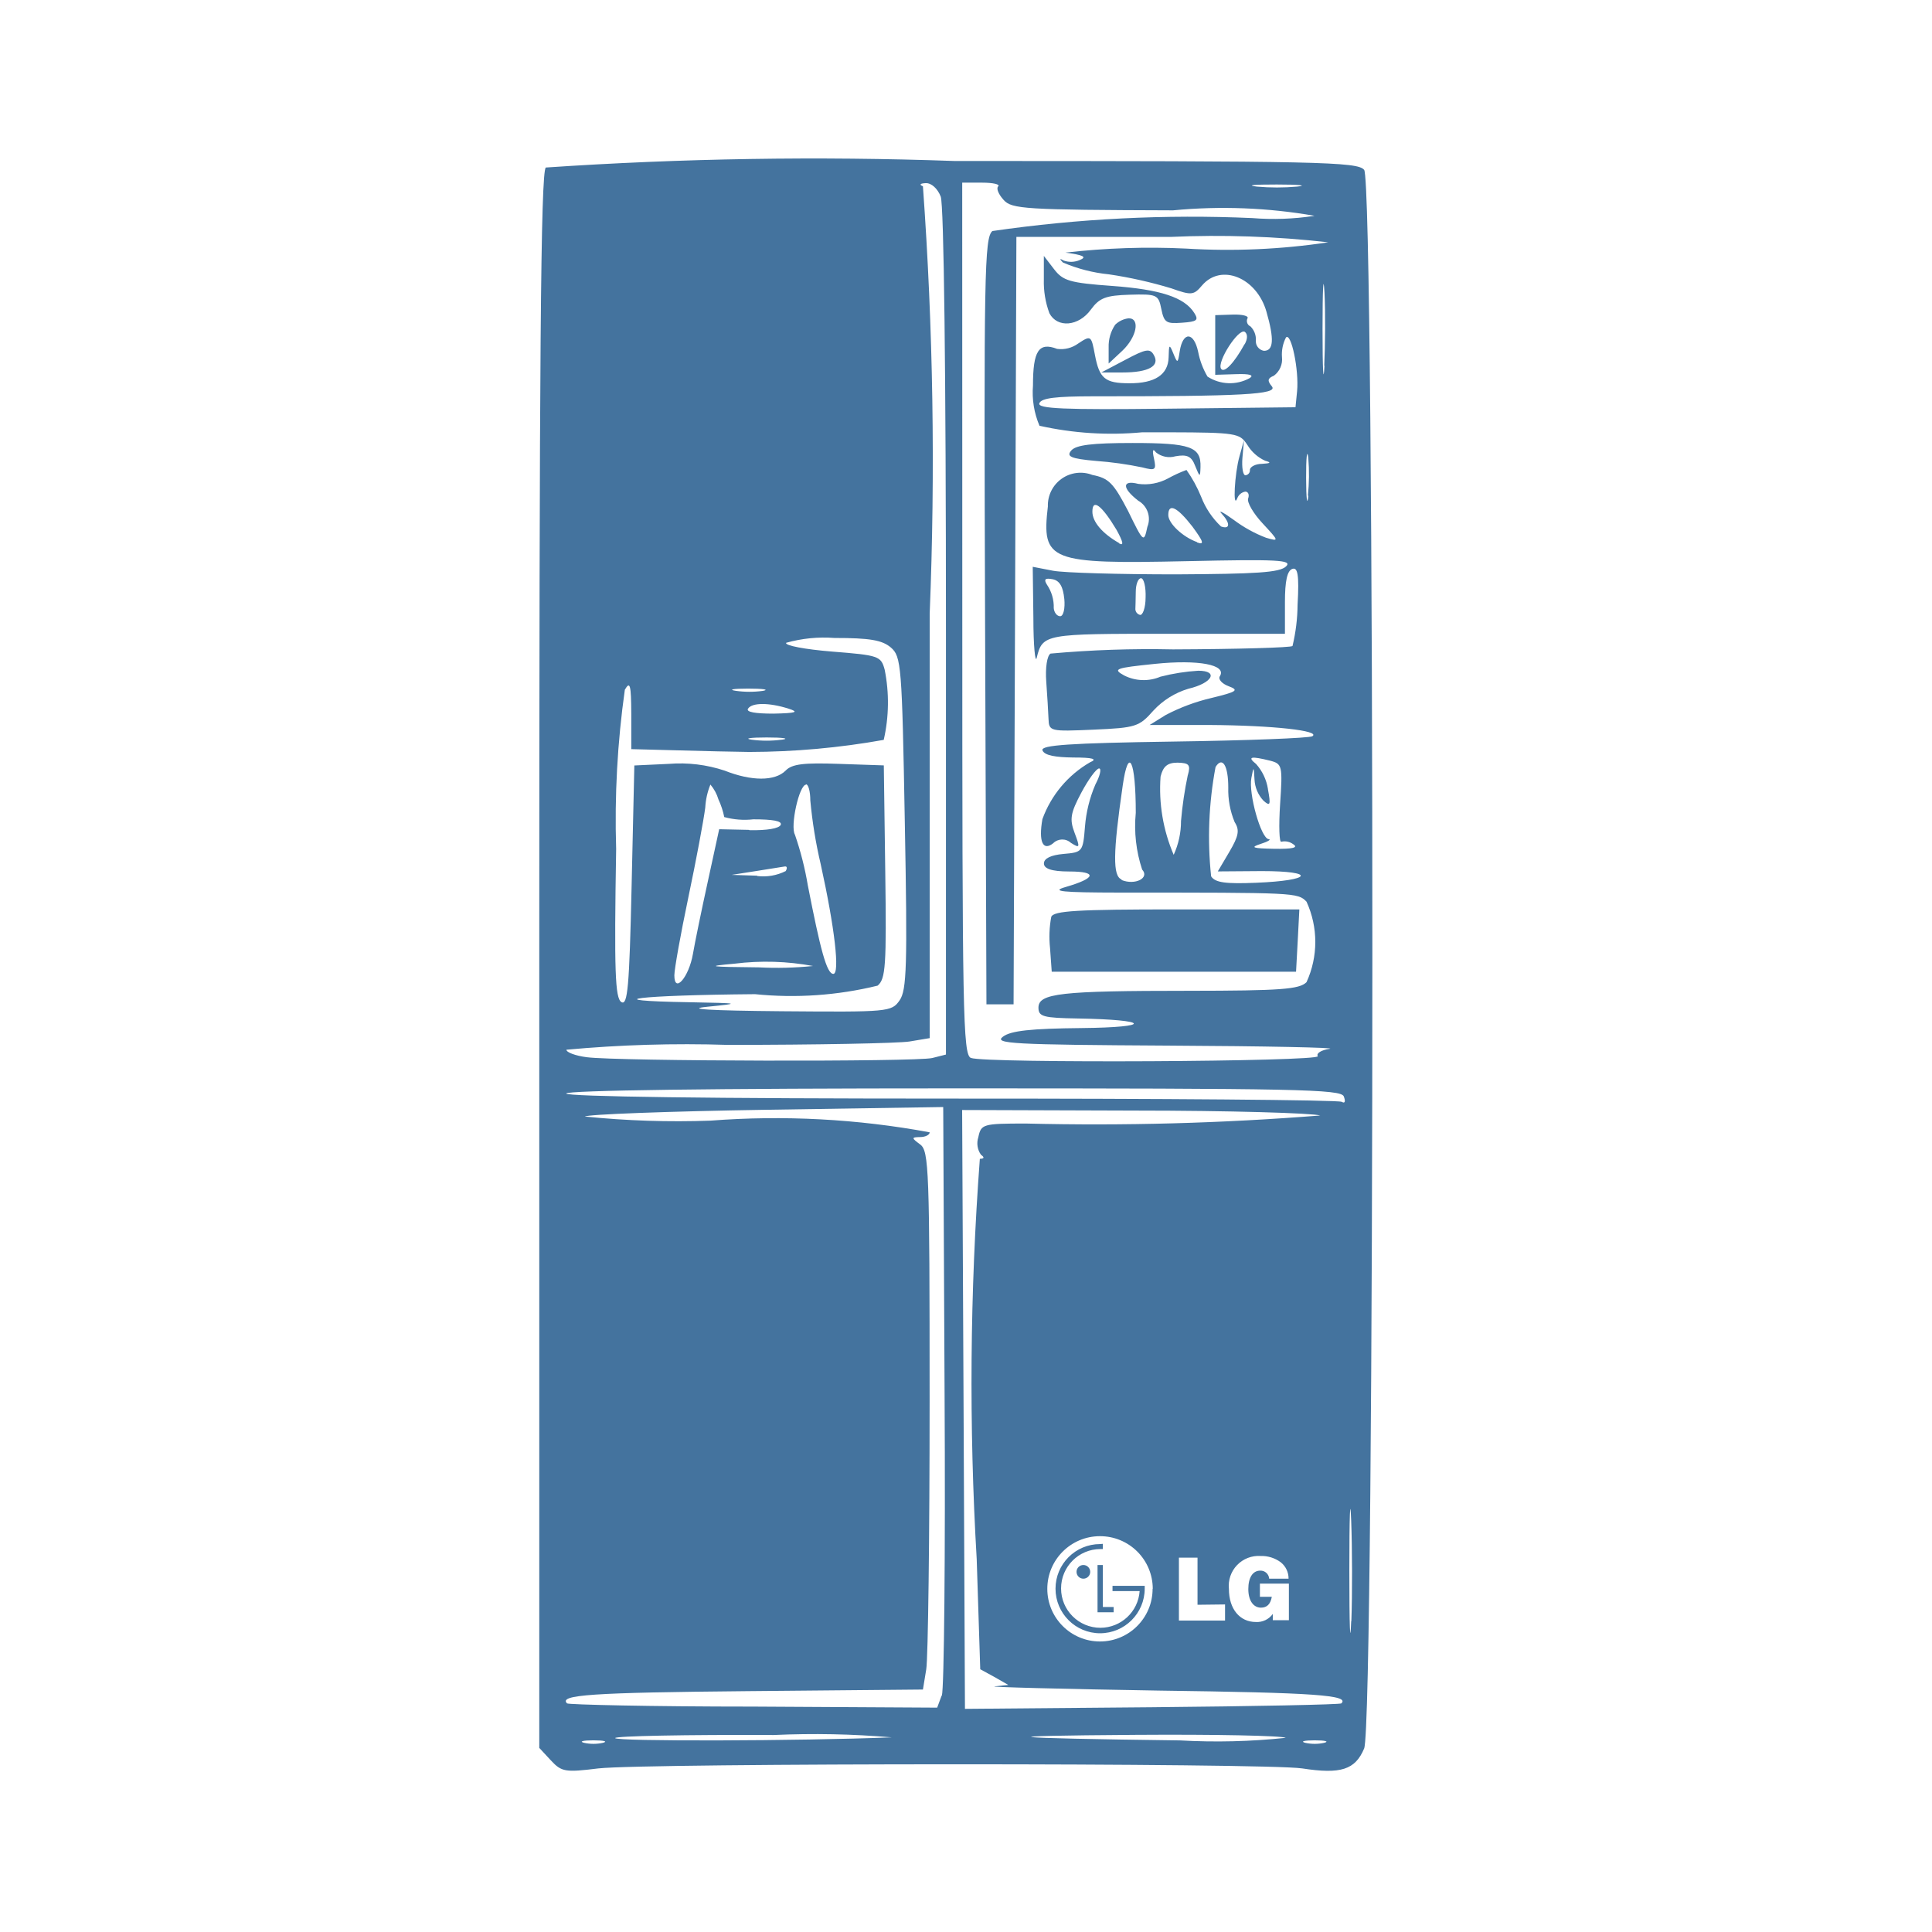
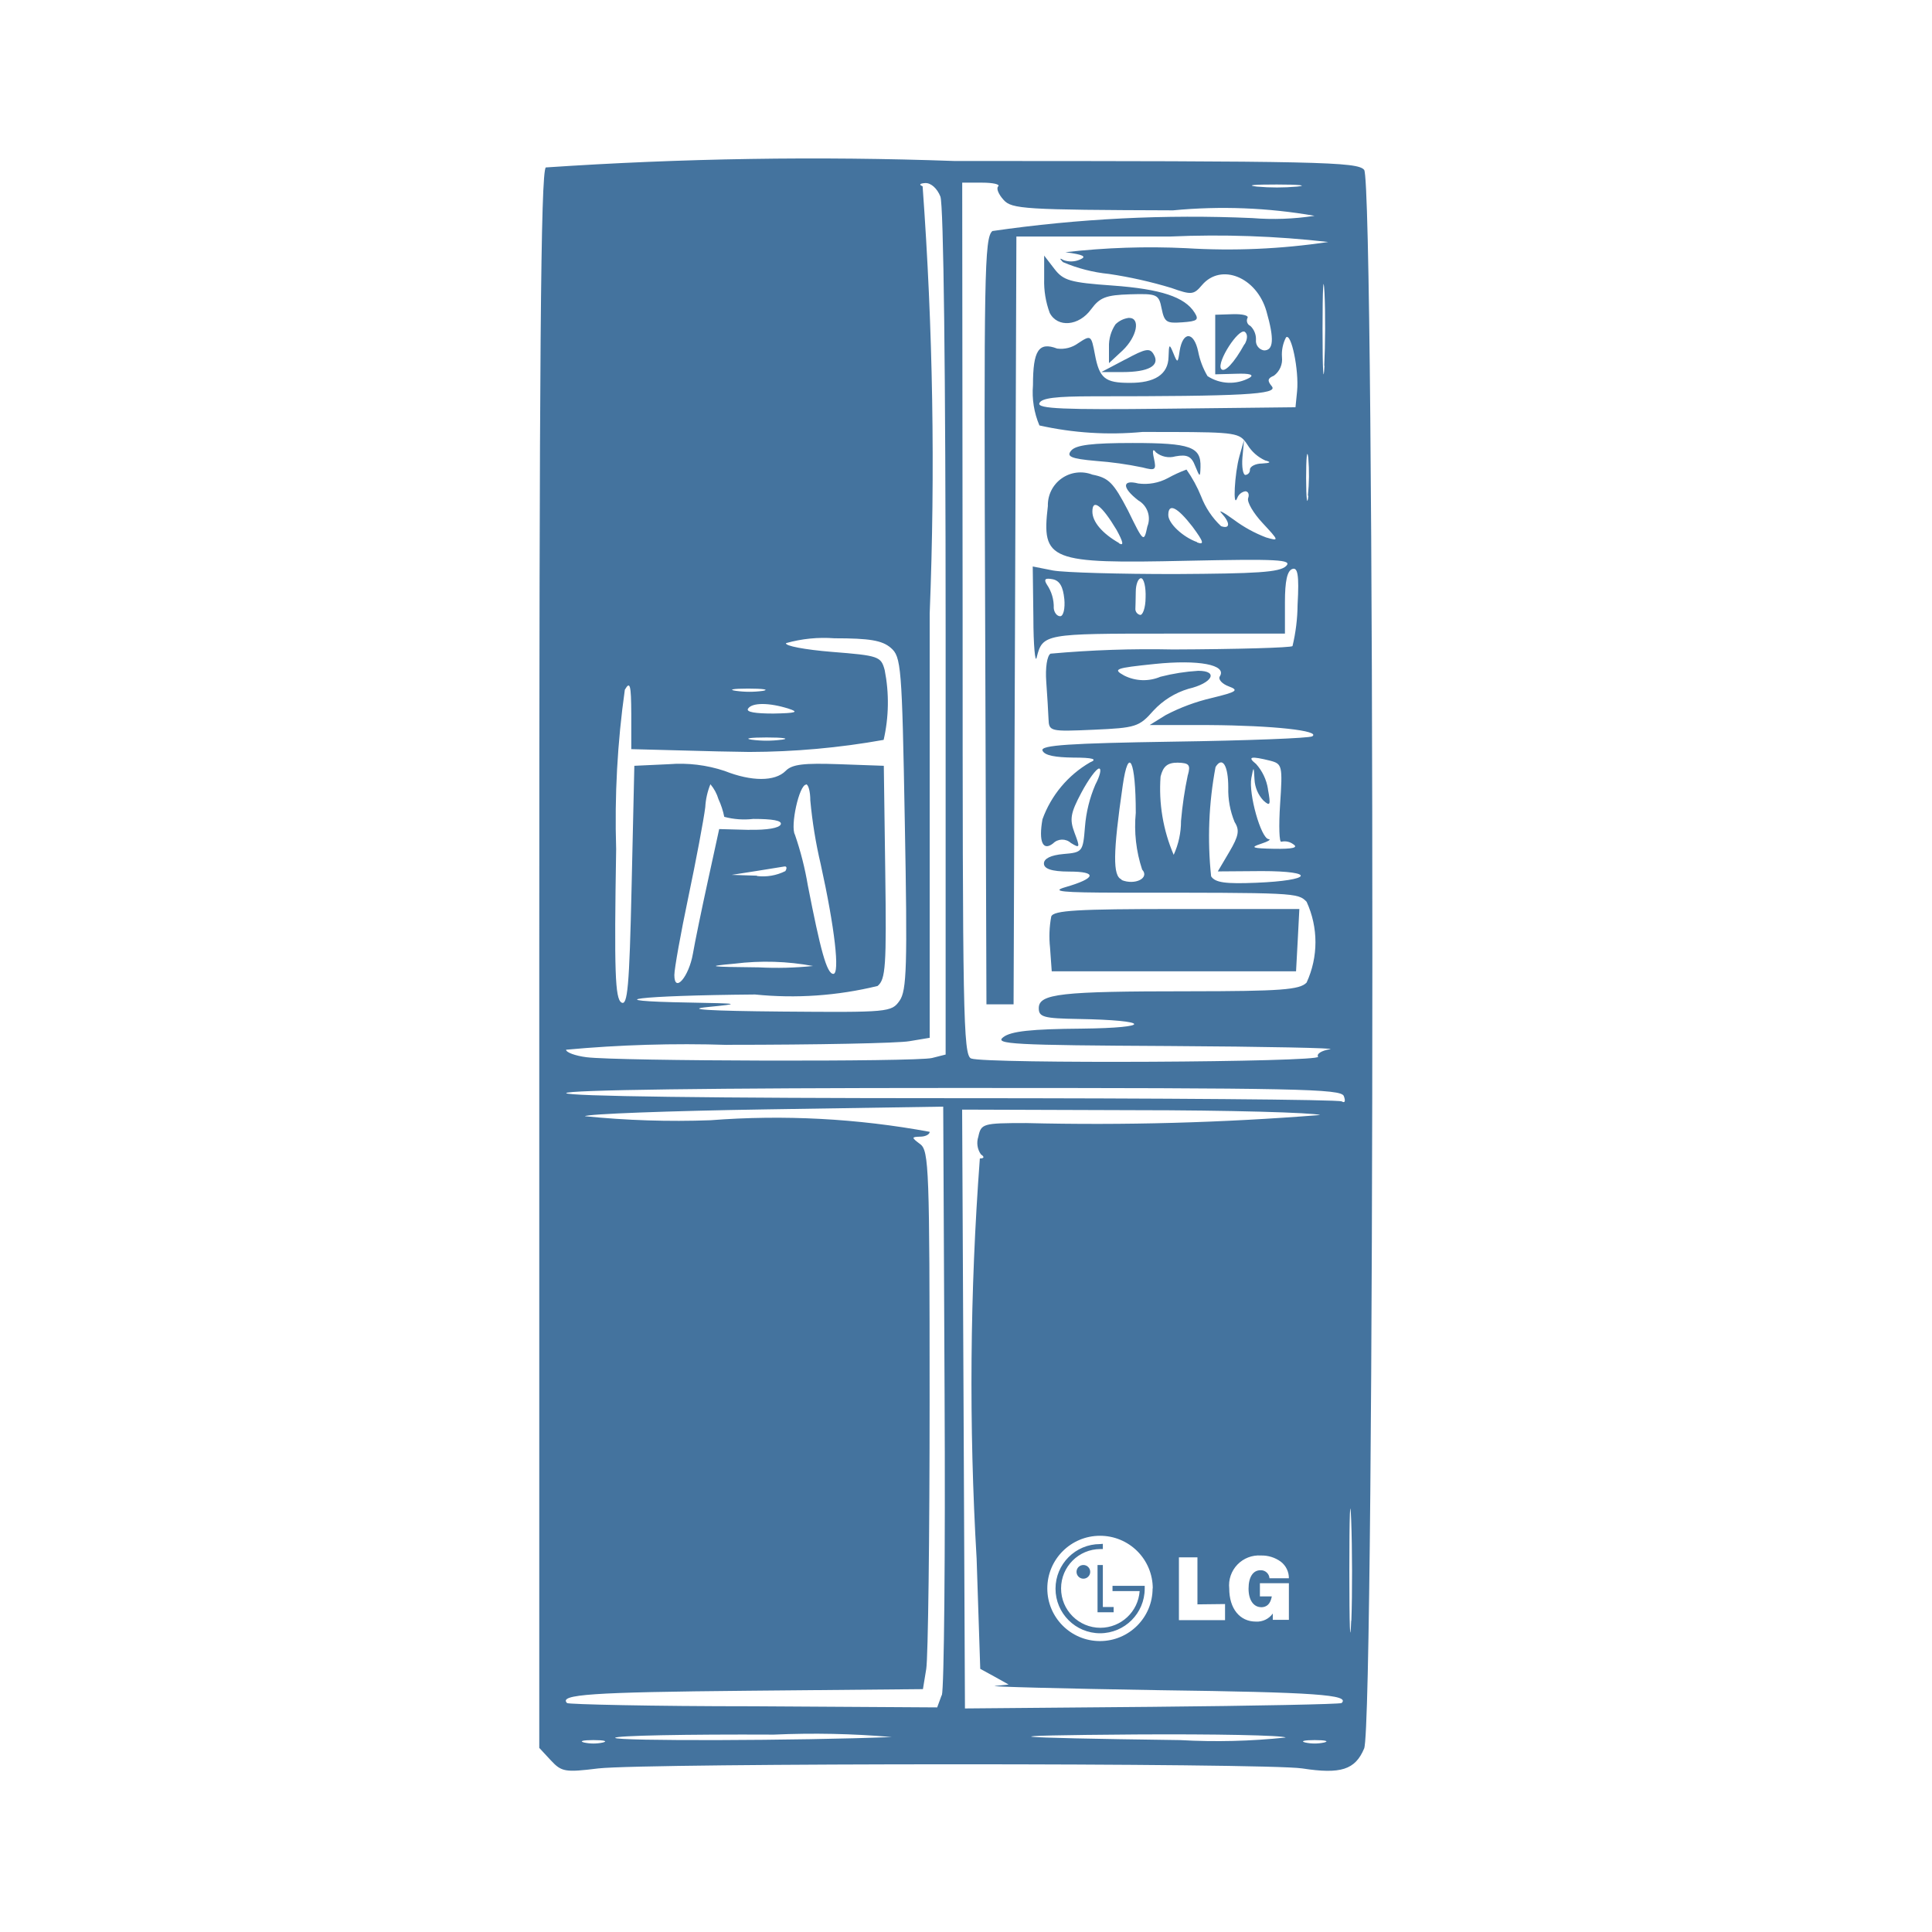
- <svg xmlns="http://www.w3.org/2000/svg" width="24px" fill="#44739e" height="24px" viewBox="0 0 24 24" version="1.1">
-   <path d="m 13.666,19.181 a 0.554,0.554 0 0 0 0,1.108 0.555,0.555 0 0 0 0.554,-0.554 V 19.7 h -0.4 v 0.065 l 0.007,-0.008 v 0 l -0.007,0.008 h 0.338 l 0.007,-0.008 v 0 l -0.008,0.008 v 0 a 0.49,0.49 0 0 1 -0.487,0.456 0.489,0.489 0 1 1 0,-0.978 h 0.03 l -0.007,-0.007 0.007,0.007 v -0.065 l -0.007,0.007 v 0 L 13.7,19.178 Z m -0.293,0.345 a 0.085,0.085 0 0 0 0.085,0.085 0.085,0.085 0 1 0 0,-0.17 0.085,0.085 0 0 0 -0.085,0.085 z m 0.327,0.437 v -0.522 h -0.066 v 0.587 h 0.2 v -0.065 l -0.007,0.007 0.007,-0.007 z M 14.189,5.806 c 0.164,0.043 0.177,0.033 0.146,-0.111 -0.023,-0.1 -0.014,-0.129 0.024,-0.076 a 0.267,0.267 0 0 0 0.243,0.049 c 0.145,-0.026 0.2,0 0.245,0.12 0.058,0.143 0.062,0.144 0.066,0.015 0.008,-0.253 -0.123,-0.3 -0.843,-0.3 -0.507,0 -0.706,0.025 -0.764,0.095 -0.058,0.07 -0.015,0.1 0.311,0.128 a 4.385,4.385 0 0 1 0.572,0.08 z M 16.946,2.11 C 16.863,2.01 16.4,2 11.858,2 A 49.25,49.25 0 0 0 6.78,2.081 C 6.717,2.143 6.699,4.424 6.699,11.937 v 9.776 l 0.144,0.155 c 0.133,0.143 0.177,0.151 0.589,0.1 0.6,-0.068 8.3,-0.069 8.745,0 0.479,0.074 0.658,0.017 0.769,-0.248 0.136,-0.32 0.136,-19.445 0,-19.61 z m -1.085,0.182 c 0.277,0 0.391,0.012 0.252,0.026 a 2.839,2.839 0 0 1 -0.5,0 C 15.469,2.3 15.583,2.292 15.861,2.292 Z M 11.953,2.269 H 12.2 c 0.136,0 0.227,0.021 0.2,0.046 -0.027,0.025 0.005,0.1 0.067,0.168 0.1,0.114 0.263,0.124 2.105,0.13 A 6.574,6.574 0 0 1 16.33,2.681 3.323,3.323 0 0 1 15.555,2.709 17.171,17.171 0 0 0 12.328,2.87 c -0.1,0.082 -0.106,0.543 -0.091,4.848 l 0.017,4.758 h 0.337 l 0.018,-4.767 0.017,-4.766 h 1.915 a 12.425,12.425 0 0 1 1.959,0.067 8.407,8.407 0 0 1 -1.765,0.078 9.236,9.236 0 0 0 -1.5,0.05 c 0.224,0.03 0.271,0.054 0.179,0.092 a 0.274,0.274 0 0 1 -0.2,0.007 c -0.052,-0.03 -0.055,-0.022 -0.01,0.024 a 1.934,1.934 0 0 0 0.572,0.147 5.431,5.431 0 0 1 0.775,0.174 c 0.25,0.089 0.278,0.086 0.381,-0.036 0.236,-0.277 0.678,-0.1 0.8,0.325 0.1,0.348 0.088,0.487 -0.031,0.487 a 0.12,0.12 0 0 1 -0.1,-0.131 0.226,0.226 0 0 0 -0.068,-0.173 0.073,0.073 0 0 1 -0.036,-0.1 C 15.515,3.925 15.432,3.904 15.312,3.908 l -0.216,0.007 v 0.741 l 0.26,-0.008 c 0.167,-0.006 0.227,0.012 0.168,0.049 A 0.509,0.509 0 0 1 15,4.678 0.965,0.965 0 0 1 14.884,4.371 C 14.831,4.12 14.694,4.115 14.655,4.363 14.632,4.516 14.627,4.518 14.576,4.392 14.525,4.266 14.521,4.279 14.517,4.44 c -0.006,0.214 -0.17,0.323 -0.489,0.321 -0.3,0 -0.371,-0.058 -0.426,-0.35 -0.046,-0.245 -0.05,-0.248 -0.208,-0.144 a 0.362,0.362 0 0 1 -0.262,0.067 c -0.229,-0.088 -0.3,0.025 -0.3,0.455 a 1.054,1.054 0 0 0 0.081,0.5 4.1,4.1 0 0 0 1.278,0.081 c 1.025,0 1.172,0 1.262,0.1 v 0 a 0.52,0.52 0 0 1 0.044,0.06 0.5,0.5 0 0 0 0.22,0.194 c 0.079,0.021 0.067,0.032 -0.039,0.038 -0.083,0 -0.151,0.038 -0.151,0.075 a 0.062,0.062 0 0 1 -0.056,0.067 c -0.031,0 -0.047,-0.1 -0.037,-0.219 L 15.453,5.47 v 0 l -0.056,0.2 c -0.061,0.216 -0.084,0.662 -0.028,0.522 a 0.131,0.131 0 0 1 0.1,-0.085 c 0.037,0 0.053,0.038 0.036,0.085 -0.017,0.047 0.064,0.186 0.18,0.31 0.206,0.222 0.207,0.226 0.042,0.178 a 1.658,1.658 0 0 1 -0.4,-0.221 c -0.13,-0.094 -0.2,-0.13 -0.152,-0.079 0.111,0.12 0.107,0.2 -0.007,0.16 A 1,1 0 0 1 14.921,6.171 1.668,1.668 0 0 0 14.739,5.838 1.673,1.673 0 0 0 14.508,5.944 0.609,0.609 0 0 1 14.14,6.011 c -0.2,-0.052 -0.207,0.049 0,0.209 a 0.261,0.261 0 0 1 0.113,0.325 c -0.043,0.2 -0.046,0.2 -0.241,-0.2 C 13.832,6 13.774,5.94 13.57,5.9 a 0.406,0.406 0 0 0 -0.553,0.391 c -0.079,0.68 0.015,0.717 1.73,0.68 1.127,-0.025 1.309,-0.015 1.23,0.064 -0.079,0.079 -0.376,0.094 -1.368,0.1 -0.7,0 -1.388,-0.019 -1.527,-0.045 l -0.253,-0.049 0.008,0.632 c 0,0.347 0.023,0.571 0.041,0.5 0.073,-0.3 0.1,-0.3 1.627,-0.3 h 1.457 V 7.48 c 0,-0.263 0.028,-0.391 0.092,-0.413 0.064,-0.022 0.087,0.063 0.065,0.445 a 2.28,2.28 0 0 1 -0.063,0.513 c -0.02,0.02 -0.688,0.039 -1.484,0.042 A 13.68,13.68 0 0 0 13.05,8.119 c -0.043,0.026 -0.066,0.176 -0.053,0.349 0.013,0.173 0.024,0.374 0.028,0.461 0.006,0.156 0.017,0.159 0.561,0.135 0.524,-0.023 0.565,-0.036 0.742,-0.237 a 0.973,0.973 0 0 1 0.434,-0.271 c 0.3,-0.07 0.381,-0.224 0.123,-0.224 A 2.507,2.507 0 0 0 14.416,8.406 0.536,0.536 0 0 1 13.965,8.391 c -0.146,-0.081 -0.114,-0.093 0.38,-0.144 0.543,-0.056 0.9,0.011 0.808,0.154 -0.023,0.037 0.027,0.093 0.111,0.124 0.132,0.049 0.1,0.069 -0.213,0.145 a 2.4,2.4 0 0 0 -0.57,0.212 l -0.2,0.124 h 0.741 c 0.79,0.005 1.391,0.071 1.28,0.14 -0.037,0.023 -0.813,0.053 -1.725,0.066 -1.291,0.019 -1.652,0.044 -1.627,0.109 0.025,0.065 0.167,0.086 0.379,0.089 0.251,0 0.309,0.019 0.211,0.06 a 1.347,1.347 0 0 0 -0.591,0.706 c -0.049,0.279 0.006,0.4 0.133,0.3 a 0.16,0.16 0 0 1 0.221,-0.006 c 0.112,0.071 0.116,0.061 0.046,-0.124 -0.064,-0.17 -0.052,-0.244 0.084,-0.5 0.088,-0.165 0.187,-0.3 0.22,-0.3 0.033,0 0.012,0.091 -0.046,0.2 a 1.655,1.655 0 0 0 -0.129,0.522 c -0.025,0.312 -0.03,0.32 -0.268,0.34 -0.156,0.014 -0.242,0.056 -0.242,0.118 0,0.062 0.086,0.1 0.316,0.1 0.352,0 0.332,0.083 -0.047,0.193 -0.188,0.054 -0.052,0.068 0.674,0.069 2.186,0 2.209,0 2.319,0.113 a 1.2,1.2 0 0 1 0,1 c -0.089,0.089 -0.32,0.106 -1.465,0.107 -1.595,0 -1.865,0.031 -1.865,0.21 0,0.111 0.06,0.127 0.489,0.134 0.9,0.015 0.939,0.11 0.046,0.119 -0.629,0.006 -0.879,0.033 -0.976,0.107 -0.116,0.087 0.117,0.1 2.058,0.111 1.2,0.006 2.106,0.025 2,0.04 -0.106,0.015 -0.169,0.057 -0.147,0.091 0.042,0.069 -4.13,0.091 -4.309,0.022 -0.1,-0.037 -0.107,-0.58 -0.107,-5.457 z m 4.5,2.274 c -0.013,0.25 -0.024,0.046 -0.024,-0.455 0,-0.501 0.011,-0.7 0.024,-0.454 0.013,0.246 0.009,0.659 -0.003,0.909 z m -0.2,1.615 C 16.238,6.298 16.226,6.2 16.225,5.941 16.224,5.682 16.237,5.567 16.252,5.687 A 2.549,2.549 0 0 1 16.247,6.158 Z M 15.8,4.8 C 15.74,4.728 15.746,4.7 15.825,4.667 a 0.252,0.252 0 0 0 0.1,-0.232 0.457,0.457 0 0 1 0.05,-0.243 C 16.04,4.126 16.138,4.6 16.113,4.859 l -0.02,0.2 -1.606,0.018 c -1.273,0.015 -1.6,0 -1.576,-0.067 C 12.935,4.943 13.123,4.924 13.574,4.923 15.438,4.924 15.879,4.9 15.8,4.8 Z M 15.461,4.274 C 15.331,4.511 15.206,4.641 15.168,4.58 15.115,4.494 15.386,4.074 15.463,4.122 15.5,4.149 15.5,4.21 15.461,4.278 Z M 14.87,6.734 C 14.693,6.671 14.513,6.502 14.513,6.398 c 0,-0.154 0.111,-0.1 0.3,0.144 0.139,0.189 0.151,0.23 0.057,0.196 z M 13.9,6.745 C 13.692,6.626 13.57,6.482 13.57,6.356 c 0,-0.168 0.117,-0.079 0.3,0.226 0.083,0.151 0.094,0.204 0.03,0.167 z m 0.331,0.676 c 0,0.131 -0.037,0.228 -0.071,0.217 A 0.076,0.076 0 0 1 14.104,7.569 c 0,-0.027 0.005,-0.125 0.005,-0.217 0,-0.092 0.029,-0.169 0.065,-0.169 0.036,0 0.062,0.111 0.057,0.242 z m -1.01,0.015 c 0.012,0.123 -0.011,0.219 -0.051,0.219 -0.04,0 -0.075,-0.046 -0.08,-0.1 A 0.489,0.489 0 0 0 13.005,7.262 c -0.041,-0.066 -0.023,-0.084 0.069,-0.067 0.092,0.017 0.132,0.096 0.147,0.245 z m 2.453,3.385 c 0.685,0 0.628,0.117 -0.07,0.145 -0.374,0.015 -0.508,0 -0.559,-0.08 A 4.677,4.677 0 0 1 15.1,9.528 c 0.085,-0.137 0.158,-0.019 0.158,0.254 a 1.049,1.049 0 0 0 0.079,0.43 c 0.064,0.1 0.051,0.172 -0.065,0.369 l -0.144,0.244 z M 15.751,9.802 A 0.607,0.607 0 0 0 15.604,9.491 c -0.116,-0.093 -0.063,-0.1 0.176,-0.041 0.148,0.039 0.154,0.063 0.122,0.539 -0.018,0.274 -0.011,0.484 0.016,0.467 a 0.179,0.179 0 0 1 0.148,0.032 c 0.066,0.042 -0.01,0.06 -0.239,0.056 -0.269,-0.005 -0.3,-0.017 -0.168,-0.06 0.092,-0.029 0.137,-0.057 0.1,-0.06 -0.095,-0.01 -0.251,-0.564 -0.214,-0.759 0.028,-0.149 0.03,-0.148 0.039,0.019 a 0.414,0.414 0 0 0 0.11,0.261 C 15.78,10.022 15.787,10 15.751,9.806 Z M 14.756,9.625 a 4.754,4.754 0 0 0 -0.085,0.573 1.007,1.007 0 0 1 -0.091,0.421 2.079,2.079 0 0 1 -0.163,-0.972 c 0.032,-0.129 0.087,-0.173 0.212,-0.173 0.143,0.004 0.163,0.026 0.127,0.155 z m -0.823,1.3 c -0.111,-0.042 -0.108,-0.326 0.014,-1.168 0.072,-0.5 0.162,-0.31 0.162,0.34 a 1.719,1.719 0 0 0 0.079,0.705 C 14.285,10.907 14.1,11 13.933,10.932 Z M 9.292,8.554 c 0.186,0 0.269,0.012 0.187,0.028 a 1.223,1.223 0 0 1 -0.337,0 C 9.039,8.567 9.107,8.554 9.292,8.554 Z M 9.608,8.865 C 9.386,8.865 9.266,8.846 9.292,8.804 9.34,8.726 9.555,8.726 9.798,8.804 9.93,8.846 9.889,8.859 9.608,8.865 Z m 0.1,0.324 a 1.432,1.432 0 0 1 -0.37,0 C 9.238,9.174 9.319,9.161 9.523,9.161 c 0.204,0 0.292,0.013 0.19,0.028 z M 7.654,10.546 A 11.574,11.574 0 0 1 7.762,8.568 C 7.827,8.456 7.84,8.507 7.842,8.868 V 9.306 L 8.415,9.321 C 8.73,9.33 9.131,9.339 9.307,9.341 A 9.58,9.58 0 0 0 10.978,9.191 2.078,2.078 0 0 0 10.99,8.32 C 10.944,8.149 10.917,8.14 10.335,8.094 10.002,8.067 9.746,8.019 9.766,7.985 a 1.733,1.733 0 0 1 0.6,-0.06 c 0.437,0 0.591,0.026 0.7,0.118 0.13,0.112 0.139,0.217 0.174,2.177 0.033,1.779 0.024,2.08 -0.065,2.207 -0.1,0.143 -0.136,0.146 -1.463,0.135 C 8.812,12.554 8.501,12.535 8.789,12.506 9.21,12.464 9.201,12.462 8.559,12.45 7.373,12.43 7.925,12.362 9.379,12.35 a 4.5,4.5 0 0 0 1.523,-0.106 c 0.1,-0.083 0.111,-0.247 0.095,-1.415 L 10.979,9.508 10.421,9.489 c -0.432,-0.015 -0.582,0 -0.662,0.084 -0.133,0.133 -0.424,0.132 -0.757,0 A 1.748,1.748 0 0 0 8.31,9.489 l -0.43,0.02 -0.034,1.5 C 7.818,12.26 7.797,12.496 7.719,12.448 7.641,12.4 7.629,12.066 7.654,10.546 Z M 10.1,12 A 4.375,4.375 0 0 1 9.426,12.017 C 8.805,12.011 8.756,12.004 9.126,11.971 A 3.185,3.185 0 0 1 10.1,12 Z M 10.013,9.743 c 0.029,0 0.053,0.091 0.053,0.2 a 5.74,5.74 0 0 0 0.129,0.792 c 0.175,0.793 0.24,1.363 0.157,1.363 -0.083,0 -0.162,-0.308 -0.317,-1.1 A 3.9,3.9 0 0 0 9.875,10.369 C 9.814,10.265 9.927,9.747 10.014,9.747 Z m -0.608,1.135 -0.316,-0.01 0.3,-0.047 0.358,-0.057 c 0.03,-0.006 0.036,0.02 0.013,0.057 a 0.619,0.619 0 0 1 -0.354,0.061 z m -0.1,-0.569 -0.371,-0.008 -0.141,0.648 c -0.078,0.356 -0.161,0.759 -0.185,0.9 -0.05,0.29 -0.231,0.5 -0.231,0.267 0,-0.077 0.078,-0.513 0.174,-0.969 0.096,-0.456 0.19,-0.957 0.21,-1.115 a 0.886,0.886 0 0 1 0.064,-0.286 0.516,0.516 0 0 1 0.1,0.185 0.976,0.976 0 0 1 0.072,0.219 0.963,0.963 0 0 0 0.361,0.028 c 0.238,0 0.358,0.02 0.341,0.067 -0.017,0.047 -0.174,0.072 -0.388,0.068 z M 9.04,12.98 c 1.1,0 2.118,-0.02 2.257,-0.042 l 0.252,-0.042 V 7.622 A 47.259,47.259 0 0 0 11.465,2.314 C 11.415,2.294 11.43,2.278 11.5,2.275 c 0.07,-0.003 0.147,0.067 0.186,0.167 0.039,0.1 0.065,2.172 0.065,5.416 V 13.1 l -0.17,0.043 C 11.381,13.192 7.67,13.184 7.288,13.133 7.149,13.115 7.036,13.073 7.036,13.04 A 16.165,16.165 0 0 1 9.04,12.98 Z m -1.55,8.67 a 0.548,0.548 0 0 1 -0.235,0 C 7.19,21.633 7.243,21.619 7.372,21.619 c 0.129,0 0.183,0.014 0.118,0.031 z m 3.588,-0.068 c -1.148,0.046 -3.436,0.052 -3.436,0.009 0,-0.026 0.887,-0.043 1.97,-0.038 a 11.245,11.245 0 0 1 1.466,0.029 z M 11.697,21.064 11.642,21.213 9.358,21.2 c -1.256,0 -2.3,-0.024 -2.314,-0.04 -0.106,-0.106 0.3,-0.134 2.246,-0.152 l 2.175,-0.02 0.041,-0.25 c 0.023,-0.137 0.042,-1.64 0.042,-3.34 0,-2.866 -0.008,-3.1 -0.117,-3.181 -0.109,-0.081 -0.112,-0.09 0,-0.092 0.065,0 0.118,-0.028 0.118,-0.059 A 10.526,10.526 0 0 0 8.826,13.921 11.354,11.354 0 0 1 7.266,13.87 c 0.027,-0.027 1.04,-0.065 2.251,-0.084 l 2.2,-0.034 0.017,3.58 c 0.011,1.968 -0.006,3.65 -0.034,3.732 z m 2.962,0.556 c -2.247,-0.029 -2.466,-0.056 -0.55,-0.069 0.982,-0.007 1.82,0.01 1.863,0.037 a 8.151,8.151 0 0 1 -1.313,0.032 z m 1.791,0.03 a 0.552,0.552 0 0 1 -0.236,0 c -0.065,-0.017 -0.012,-0.031 0.118,-0.031 0.13,0 0.183,0.014 0.118,0.031 z m 0.213,-0.49 c -0.015,0.015 -1.074,0.036 -2.352,0.048 l -2.324,0.02 -0.017,-3.719 -0.018,-3.72 2.14,0.007 c 1.176,0 2.215,0.031 2.308,0.061 a 35.309,35.309 0 0 1 -3.655,0.1 c -0.538,0 -0.557,0.007 -0.592,0.17 a 0.246,0.246 0 0 0 0.033,0.218 c 0.046,0.032 0.041,0.05 -0.014,0.05 a 37.307,37.307 0 0 0 -0.039,4.973 l 0.044,1.368 0.174,0.095 0.175,0.1 -0.168,0.017 c -0.093,0.009 0.821,0.033 2.032,0.053 1.951,0.026 2.377,0.057 2.273,0.159 z m -1,-1.189 c 0.075,0 0.119,-0.042 0.136,-0.135 h -0.148 v -0.164 h 0.36 v 0.455 h -0.2 v -0.078 a 0.241,0.241 0 0 1 -0.21,0.1 c -0.2,0 -0.335,-0.161 -0.335,-0.411 a 0.371,0.371 0 0 1 0.394,-0.409 0.4,0.4 0 0 1 0.247,0.076 0.256,0.256 0 0 1 0.1,0.206 h -0.241 a 0.107,0.107 0 0 0 -0.111,-0.1 c -0.093,0 -0.148,0.086 -0.148,0.229 0,0.143 0.063,0.231 0.158,0.231 z m -0.445,-0.04 v 0.2 H 14.645 V 19.35 h 0.231 v 0.585 z m -0.9,-0.194 a 0.654,0.654 0 1 1 -0.654,-0.654 0.654,0.654 0 0 1 0.656,0.654 z m 2.348,-6.05 c -0.037,-0.023 -2.22,-0.041 -4.85,-0.04 -2.971,0 -4.782,-0.024 -4.782,-0.063 0,-0.039 1.821,-0.064 4.809,-0.064 4.285,0 4.814,0.011 4.85,0.1 0.025,0.065 0.013,0.091 -0.025,0.067 z m 0.119,6.451 c -0.013,0.343 -0.023,0.063 -0.023,-0.623 0,-0.686 0.01,-0.966 0.023,-0.623 0.013,0.343 0.015,0.908 0.002,1.246 z m -3.72,-8.067 H 16.1 l 0.021,-0.387 0.02,-0.387 h -1.525 c -1.235,0 -1.528,0.017 -1.557,0.093 a 1.326,1.326 0 0 0 -0.015,0.387 z m 0.916,-7.602 -0.3,0.158 h 0.263 c 0.325,0 0.469,-0.081 0.389,-0.217 -0.047,-0.085 -0.099,-0.076 -0.352,0.059 z m 0.04,-0.515 a 0.288,0.288 0 0 0 -0.168,0.08 0.478,0.478 0 0 0 -0.081,0.282 v 0.2 L 13.941,4.358 C 14.12,4.189 14.167,3.954 14.021,3.954 Z M 13.551,3.846 C 13.658,3.7 13.736,3.67 14.034,3.661 c 0.337,-0.01 0.357,0 0.392,0.176 0.035,0.176 0.066,0.185 0.257,0.172 C 14.874,3.996 14.891,3.976 14.836,3.888 14.714,3.694 14.418,3.596 13.816,3.552 13.29,3.514 13.205,3.489 13.094,3.344 L 12.967,3.179 V 3.47 a 1.118,1.118 0 0 0 0.069,0.421 c 0.098,0.187 0.364,0.164 0.515,-0.045 z" />
+ <svg xmlns="http://www.w3.org/2000/svg" fill="#44739e" width="24" height="24" version="1.1" viewBox="0 0 24000 24000">
+   <path d="M13666 19181a554 554 0 00 0 1108 555 555 0 00 554-554V19700h-400v65l7-8-7 8h338l7-8-8 8a490 490 0 01-487 456 489 489 0 11 0-978h30l-7-7 7 7v-65l-7 7 7-7Zm-293 345a85 85 0 00 85 85 85 85 0 10 0-170 85 85 0 00-85 85zm327 437v-522h-66v587h200v-65l-7 7 7-7zm490-14157c163 43 176 33 145-110-23-100-14-130 24-77a267 267 0 00 243 50c145-27 200 0 245 120 58 142 62 143 66 14 8-253-123-300-843-300-507 0-706 25-764 95-58 70-15 100 311 128a4385 4385 0 01 572 80zm2756-3696c-83-100-546-110-5088-110a49250 49250 0 00-5078 80c-63 63-81 2344-81 9857v9776l144 155c133 143 177 151 589 100 600-68 8300-69 8745 0 479 74 658 17 769-248 136-320 136-19445 0-19610zm-1085 182c277 0 391 12 252 26a2839 2839 0 01-500 0c-144-18-30-26 248-26Zm-3908-23h247c136 0 227 21 200 46-27 25 5 100 67 168 100 114 263 124 2105 130a6574 6574 0 01 1758 68 3323 3323 0 01-775 28 17171 17171 0 00-3227 161c-100 82-106 543-90 4848l16 4758h337l18-4767 17-4771h1915a12425 12425 0 01 1959 68 8407 8407 0 01-1765 77 9236 9236 0 00-1500 50c224 30 271 54 179 92a274 274 0 01-200 7c-52-30-55-22-10 24a1934 1934 0 00 572 147 5431 5431 0 01 775 174c250 89 278 86 381-36 236-277 678-100 800 325 100 348 88 487-30 487a120 120 0 01-100-131 226 226 0 00-69-173 73 73 0 01-36-100c18-30-65-50-185-46l-216 7v740l260-7c167-6 227 12 168 49a509 509 0 01-524-20 965 965 0 01-116-306c-53-250-190-255-230-7-22 153-27 155-78 29-51-126-55-113-60 48-5 214-170 323-488 320-300 0-371-57-426-350-46-244-50-247-208-143a362 362 0 01-262 67c-230-88-300 25-300 455a1054 1054 0 00 80 500 4100 4100 0 00 1279 81c1025 0 1172 0 1262 100a520 520 0 01 44 60 500 500 0 00 220 194c79 20 67 32-40 38-82 0-150 38-150 75a62 62 0 01-56 67c-30 0-47-100-37-219l20-215-57 200c-61 216-84 662-28 522a131 131 0 01 100-85c37 0 53 38 36 85-17 47 64 186 180 310 206 222 207 226 42 178a1658 1658 0 01-400-220c-130-95-200-130-152-80 110 120 107 200-7 160a1000 1000 0 01-247-369 1668 1668 0 00-182-334 1673 1673 0 00-231 106 609 609 0 01-368 67c-200-52-207 50 0 210a261 261 0 01 113 324c-43 201-46 201-241-199-180-345-238-405-442-445a406 406 0 00-553 390c-80 680 15 718 1730 680 1127-24 1309-14 1230 65-80 80-376 94-1368 100-700 1-1388-19-1527-44l-253-50 8 634c0 347 23 570 40 500 74-300 100-300 1628-300h1457v-390c0-263 28-391 92-413 64-22 87 63 65 445a2280 2280 0 01-63 513c-20 20-688 39-1484 42a13680 13680 0 00-1522 52c-43 26-66 176-53 349 13 173 24 374 28 461 6 156 17 159 561 135 524-23 565-36 742-237a973 973 0 01 434-271c300-70 380-224 123-224a2507 2507 0 00-470 74 536 536 0 01-450-15c-146-81-114-93 380-144 543-56 900 10 808 154-23 37 27 93 110 124 133 49 100 69-212 145a2400 2400 0 00-570 212l-200 124h740c790 5 1392 70 1280 140-36 23-812 53-1724 66-1290 20-1652 44-1627 110 25 64 167 85 380 88 250 0 308 20 210 60a1347 1347 0 00-590 706c-50 280 5 400 132 300a160 160 0 01 220-6c113 70 117 60 47-124-64-170-52-244 84-500 88-165 187-300 220-300s12 90-46 200a1655 1655 0 00-129 522c-25 312-30 320-268 340-156 14-242 56-242 118 0 62 86 100 316 100 352 0 332 83-47 193-188 54-52 68 674 69 2186 0 2210 0 2320 113a1200 1200 0 01 0 1004c-86 90-320 107-1462 108-1595 0-1865 30-1865 210 0 110 60 127 490 134 900 15 938 110 45 120-630 5-880 32-976 106-115 87 118 100 2059 110 1199 7 2105 26 1999 40-106 17-170 59-147 93 42 69-4130 90-4310 22-100-37-106-580-106-5457zm4500 2274c-13 250-24 46-24-455s11-700 24-454c13 246 10 660-3 910zm-200 1615c-15 140-27 42-28-217 0-259 12-374 27-254a2549 2549 0 01-5 471ZM15800 4800c-60-72-54-100 25-133a252 252 0 00 100-232 457 457 0 01 50-243c65-66 163 408 138 667l-20 200-1606 18c-1273 15-1600 0-1576-67 24-67 212-86 663-87 1864 0 2305-23 2226-123Zm-340-526c-130 237-254 367-292 306-53-86 218-506 295-458 37 27 37 88-2 156Zm-590 2460c-177-63-357-232-357-336 0-154 111-100 300 144 140 189 151 230 57 196zm-970 11c-208-119-330-263-330-390 0-167 117-78 300 227 83 151 94 204 30 167zm331 676c0 131-37 228-71 217a76 76 0 01-56-69c0-27 5-125 5-217s30-169 65-169c36 0 62 111 57 242zm-1010 15c12 123-11 219-51 219-40 0-75-46-80-100a489 489 0 00-85-293c-41-66-23-84 69-67s132 96 147 245zm2453 3385c685 0 628 117-70 145-374 15-508 0-559-80a4677 4677 0 01 55-1358c85-137 158-20 158 254a1049 1049 0 00 79 430c64 100 51 172-65 369l-144 244zm77-1020a607 607 0 00-147-310c-116-93-63-100 176-41 148 39 154 63 122 539-18 274-11 484 16 467a179 179 0 01 148 32c66 42-10 60-239 56-270-5-300-17-168-60 92-30 137-57 100-60-95-10-251-564-214-760 28-148 30-147 39 20a414 414 0 00 110 260c86 78 93 56 57-138Zm-995-176a4754 4754 0 00-85 573 1007 1007 0 01-91 421 2079 2079 0 01-163-972c32-129 87-173 212-173 143 4 163 26 127 155zm-823 1300c-111-42-108-326 14-1168 72-500 162-310 162 340a1719 1719 0 00 79 705c97 105-88 198-255 130ZM9292 8554c186 0 269 12 187 28a1223 1223 0 01-337 0c-103-15-35-28 150-28Zm316 310c-222 0-342-18-316-60 48-78 263-78 506 0 132 42 90 55-190 60Zm100 325a1432 1432 0 01-370 0c-100-15-19-28 185-28s292 13 190 28zm-2054 1357a11574 11574 0 01 108-1978c65-112 78-60 80 300v438l573 15c315 10 716 18 892 20a9580 9580 0 00 1670-150 2078 2078 0 00 13-867c-46-170-73-180-655-226-333-27-590-75-570-109a1733 1733 0 01 600-60c438 0 592 26 700 118 130 112 140 217 175 2177 33 1779 24 2080-65 2207-100 143-136 146-1463 135-900-8-1211-27-923-56 421-42 412-44-230-56-1186-20-634-88 820-100a4500 4500 0 00 1523-106c100-83 111-247 95-1415l-18-1320-558-20c-432-15-582 0-662 84-133 133-424 132-757 0a1748 1748 0 00-692-84l-430 20-34 1500c-28 1250-50 1487-127 1440-78-48-90-382-65-1902ZM10100 12000a4375 4375 0 01-674 17c-621-6-670-13-300-46A3185 3185 0 01 10100 12000Zm-87-2257c29 0 53 91 53 200a5740 5740 0 00 129 792c175 793 240 1363 157 1363-83 0-162-308-317-1100a3900 3900 0 00-160-629c-60-104 52-622 139-622Zm-608 1135-316-10 300-47 354-57c30-6 36 20 13 57a619 619 0 01-354 61zm-100-569-371-10-141 646c-78 356-161 760-185 900-50 290-231 500-231 267 0-77 78-513 174-969 96-456 190-957 210-1115a886 886 0 01 64-286 516 516 0 01 100 185 976 976 0 01 72 220 963 963 0 00 360 26c239 0 359 20 342 67-17 47-174 72-388 68zm-265 2670c1100 0 2118-20 2257-45l252-42V7622a47259 47259 0 00-88-5308c-50-20-35-36 35-40 70-2 147 68 186 168 39 100 65 2172 65 5416V13100l-170 43c-200 49-3910 40-4293-10-140-18-252-60-252-93a16165 16165 0 01 2004-60Zm-1550 8667a548 548 0 01-235 0c-65-17-12-30 117-30s183 13 118 30zm3588-68c-1148 46-3436 52-3436 10 0-28 887-45 1970-40a11245 11245 0 01 1466 30zm619-518-55 150-2284-14c-1256 0-2300-24-2314-40-106-107 300-135 2246-153l2175-20 41-250c23-137 42-1640 42-3340 0-2866-8-3100-117-3180-109-82-112-90 0-93 65 0 118-28 118-60a10526 10526 0 00-2723-144 11354 11354 0 01-1560-50c27-28 1040-66 2251-85l2200-34 17 3580c10 1968-6 3650-34 3732zm2962 556c-2247-30-2466-56-550-70 982-6 1820 10 1863 38a8151 8151 0 01-1313 32zm1790 30a552 552 0 01-235 0c-65-17-12-30 118-30s183 13 118 30zm214-490c-15 14-1074 35-2352 47l-2324 20-17-3719-18-3720 2140 7c1176 0 2215 30 2308 60a35309 35309 0 01-3655 100c-538 0-557 8-592 170a246 246 0 00 33 220c46 30 40 50-14 50a37307 37307 0 00-40 4972l45 1368 174 95 179 100-168 17c-93 9 821 33 2032 53 1951 26 2377 57 2273 159zm-1000-1190c75 0 119-42 136-135h-148v-164h360v455h-200v-78a241 241 0 01-210 100c-200 0-331-161-331-411a371 371 0 01 394-410 400 400 0 01 247 77 256 256 0 01 100 206h-241a107 107 0 00-112-100c-93 0-148 86-148 229 0 143 63 230 158 230zm-445-40v200h-573v-780h230v584zm-900-194a654 654 0 11-654-654 654 654 0 01 656 654zm2348-6050c-37-23-2220-40-4850-40-2971 0-4782-24-4782-63s1820-64 4810-64c4284 0 4813 11 4849 100 25 65 13 91-25 67zm119 6451c-13 343-23 63-23-623 0-686 10-966 23-623 13 343 15 908 2 1246zm-3720-8067H16100l21-387 20-387h-1525c-1235 0-1528 17-1557 93a1326 1326 0 00-15 387zm916-7602-300 158h263c325 0 469-80 389-217-47-86-100-77-352 60zm40-515a288 288 0 00-164 80 478 478 0 00-81 282v200l170-158c178-170 225-404 80-404Zm-466-108c107-146 185-176 483-185 337-10 357 0 392 176 35 176 66 185 257 172 190-13 208-33 153-120-122-195-418-293-1020-337-526-37-611-62-722-207l-127-165v290a1118 1118 0 00 69 422c97 187 363 164 514-45" />
</svg>
